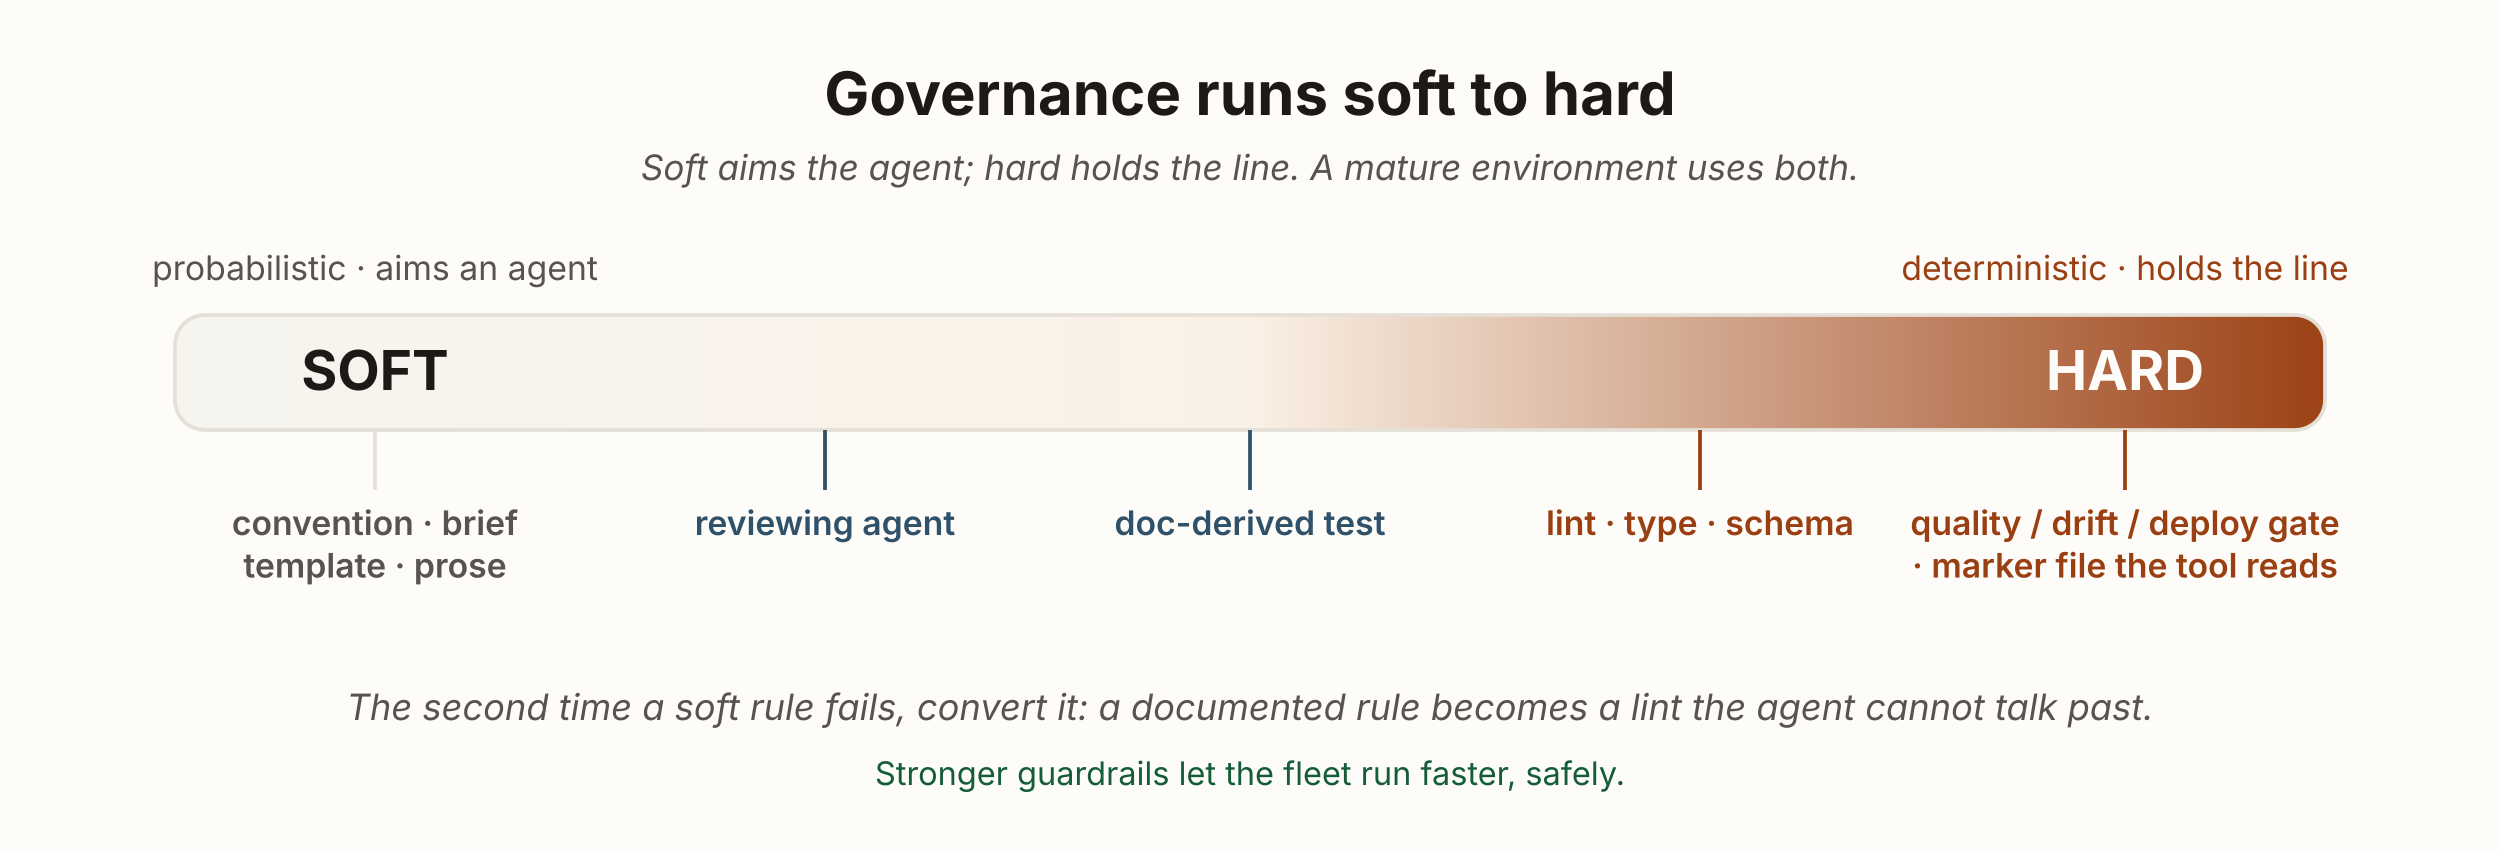
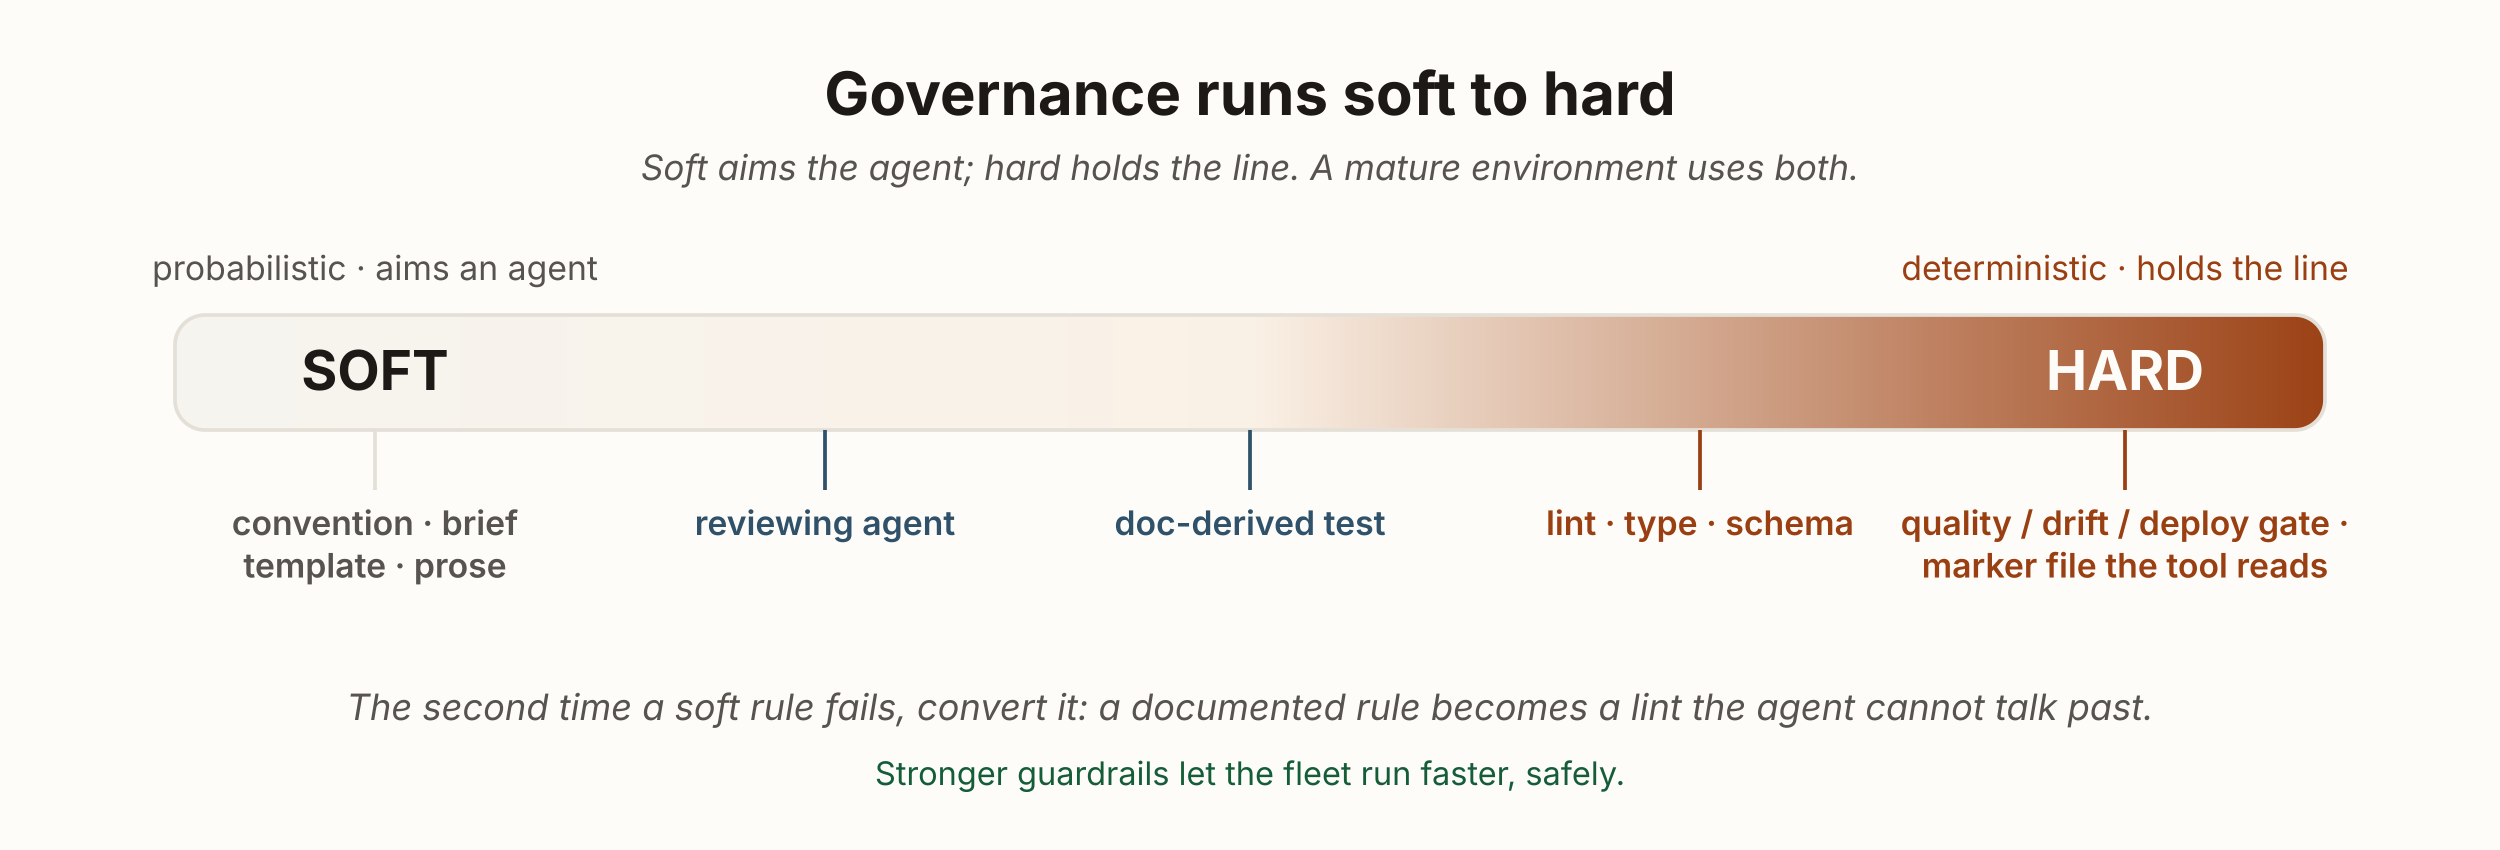
<svg xmlns="http://www.w3.org/2000/svg" viewBox="0 0 1000 340" width="1000" height="340" role="group" aria-labelledby="frbTitle frbDesc" font-family="'Source Sans 3', -apple-system, 'Segoe UI', sans-serif">
  <defs>
    <linearGradient id="frbGrad" x1="0" y1="0" x2="1" y2="0">
      <stop offset="0" stop-color="#f6f4ef" />
      <stop offset="0.5" stop-color="#faf1e6" />
      <stop offset="1" stop-color="#9a3f12" />
    </linearGradient>
  </defs>
  <rect x="0" y="0" width="1000" height="340" fill="#fdfcf9" />
  <text x="500" y="46" text-anchor="middle" font-size="24" font-weight="700" fill="#1c1917">Governance runs soft to hard</text>
  <text x="500" y="72" text-anchor="middle" font-size="14" font-style="italic" fill="#57534e">Soft aims the agent; hard holds the line. A mature environment uses both.</text>
  <text x="150" y="112" text-anchor="middle" font-size="13.5" fill="#57534e">probabilistic · aims an agent</text>
  <text x="850" y="112" text-anchor="middle" font-size="13.5" fill="#9a3f12">deterministic · holds the line</text>
  <rect x="70" y="126" width="860" height="46" rx="12" fill="url(#frbGrad)" stroke="#e4e0d8" stroke-width="1.5" />
  <text x="150" y="156" text-anchor="middle" font-size="22" font-weight="700" fill="#1c1917">SOFT</text>
  <text x="850" y="156" text-anchor="middle" font-size="22" font-weight="700" fill="#fdfcf9">HARD</text>
  <line x1="150" y1="172" x2="150" y2="196" stroke="#e4e0d8" stroke-width="1.5" />
  <text x="150" y="214" text-anchor="middle" font-size="13.5" font-weight="600" fill="#57534e">convention · brief</text>
  <text x="150" y="231" text-anchor="middle" font-size="13.5" font-weight="600" fill="#57534e">template · prose</text>
  <line x1="330" y1="172" x2="330" y2="196" stroke="#2f5169" stroke-width="1.5" />
  <text x="330" y="214" text-anchor="middle" font-size="13.5" font-weight="600" fill="#2f5169">reviewing agent</text>
  <line x1="500" y1="172" x2="500" y2="196" stroke="#2f5169" stroke-width="1.5" />
  <text x="500" y="214" text-anchor="middle" font-size="13.5" font-weight="600" fill="#2f5169">doc-derived test</text>
  <line x1="680" y1="172" x2="680" y2="196" stroke="#9a3f12" stroke-width="1.5" />
  <text x="680" y="214" text-anchor="middle" font-size="13.5" font-weight="600" fill="#9a3f12">lint · type · schema</text>
  <line x1="850" y1="172" x2="850" y2="196" stroke="#9a3f12" stroke-width="1.5" />
-   <text x="850" y="214" text-anchor="middle" font-size="13.5" font-weight="600" fill="#9a3f12">quality / drift / deploy gate</text>
-   <text x="850" y="231" text-anchor="middle" font-size="13.5" font-weight="600" fill="#9a3f12">· marker file the tool reads</text>
+   <text x="850" y="214" text-anchor="middle" font-size="13.5" font-weight="600" fill="#9a3f12">quality / drift / deploy gate ·</text>
+   <text x="850" y="231" text-anchor="middle" font-size="13.5" font-weight="600" fill="#9a3f12">marker file the tool reads</text>
  <text x="500" y="288" text-anchor="middle" font-size="14.5" font-style="italic" fill="#57534e">The second time a soft rule fails, convert it: a documented rule becomes a lint the agent cannot talk past.</text>
  <text x="500" y="314" text-anchor="middle" font-size="13" fill="#155c38">Stronger guardrails let the fleet run faster, safely.</text>
</svg>
